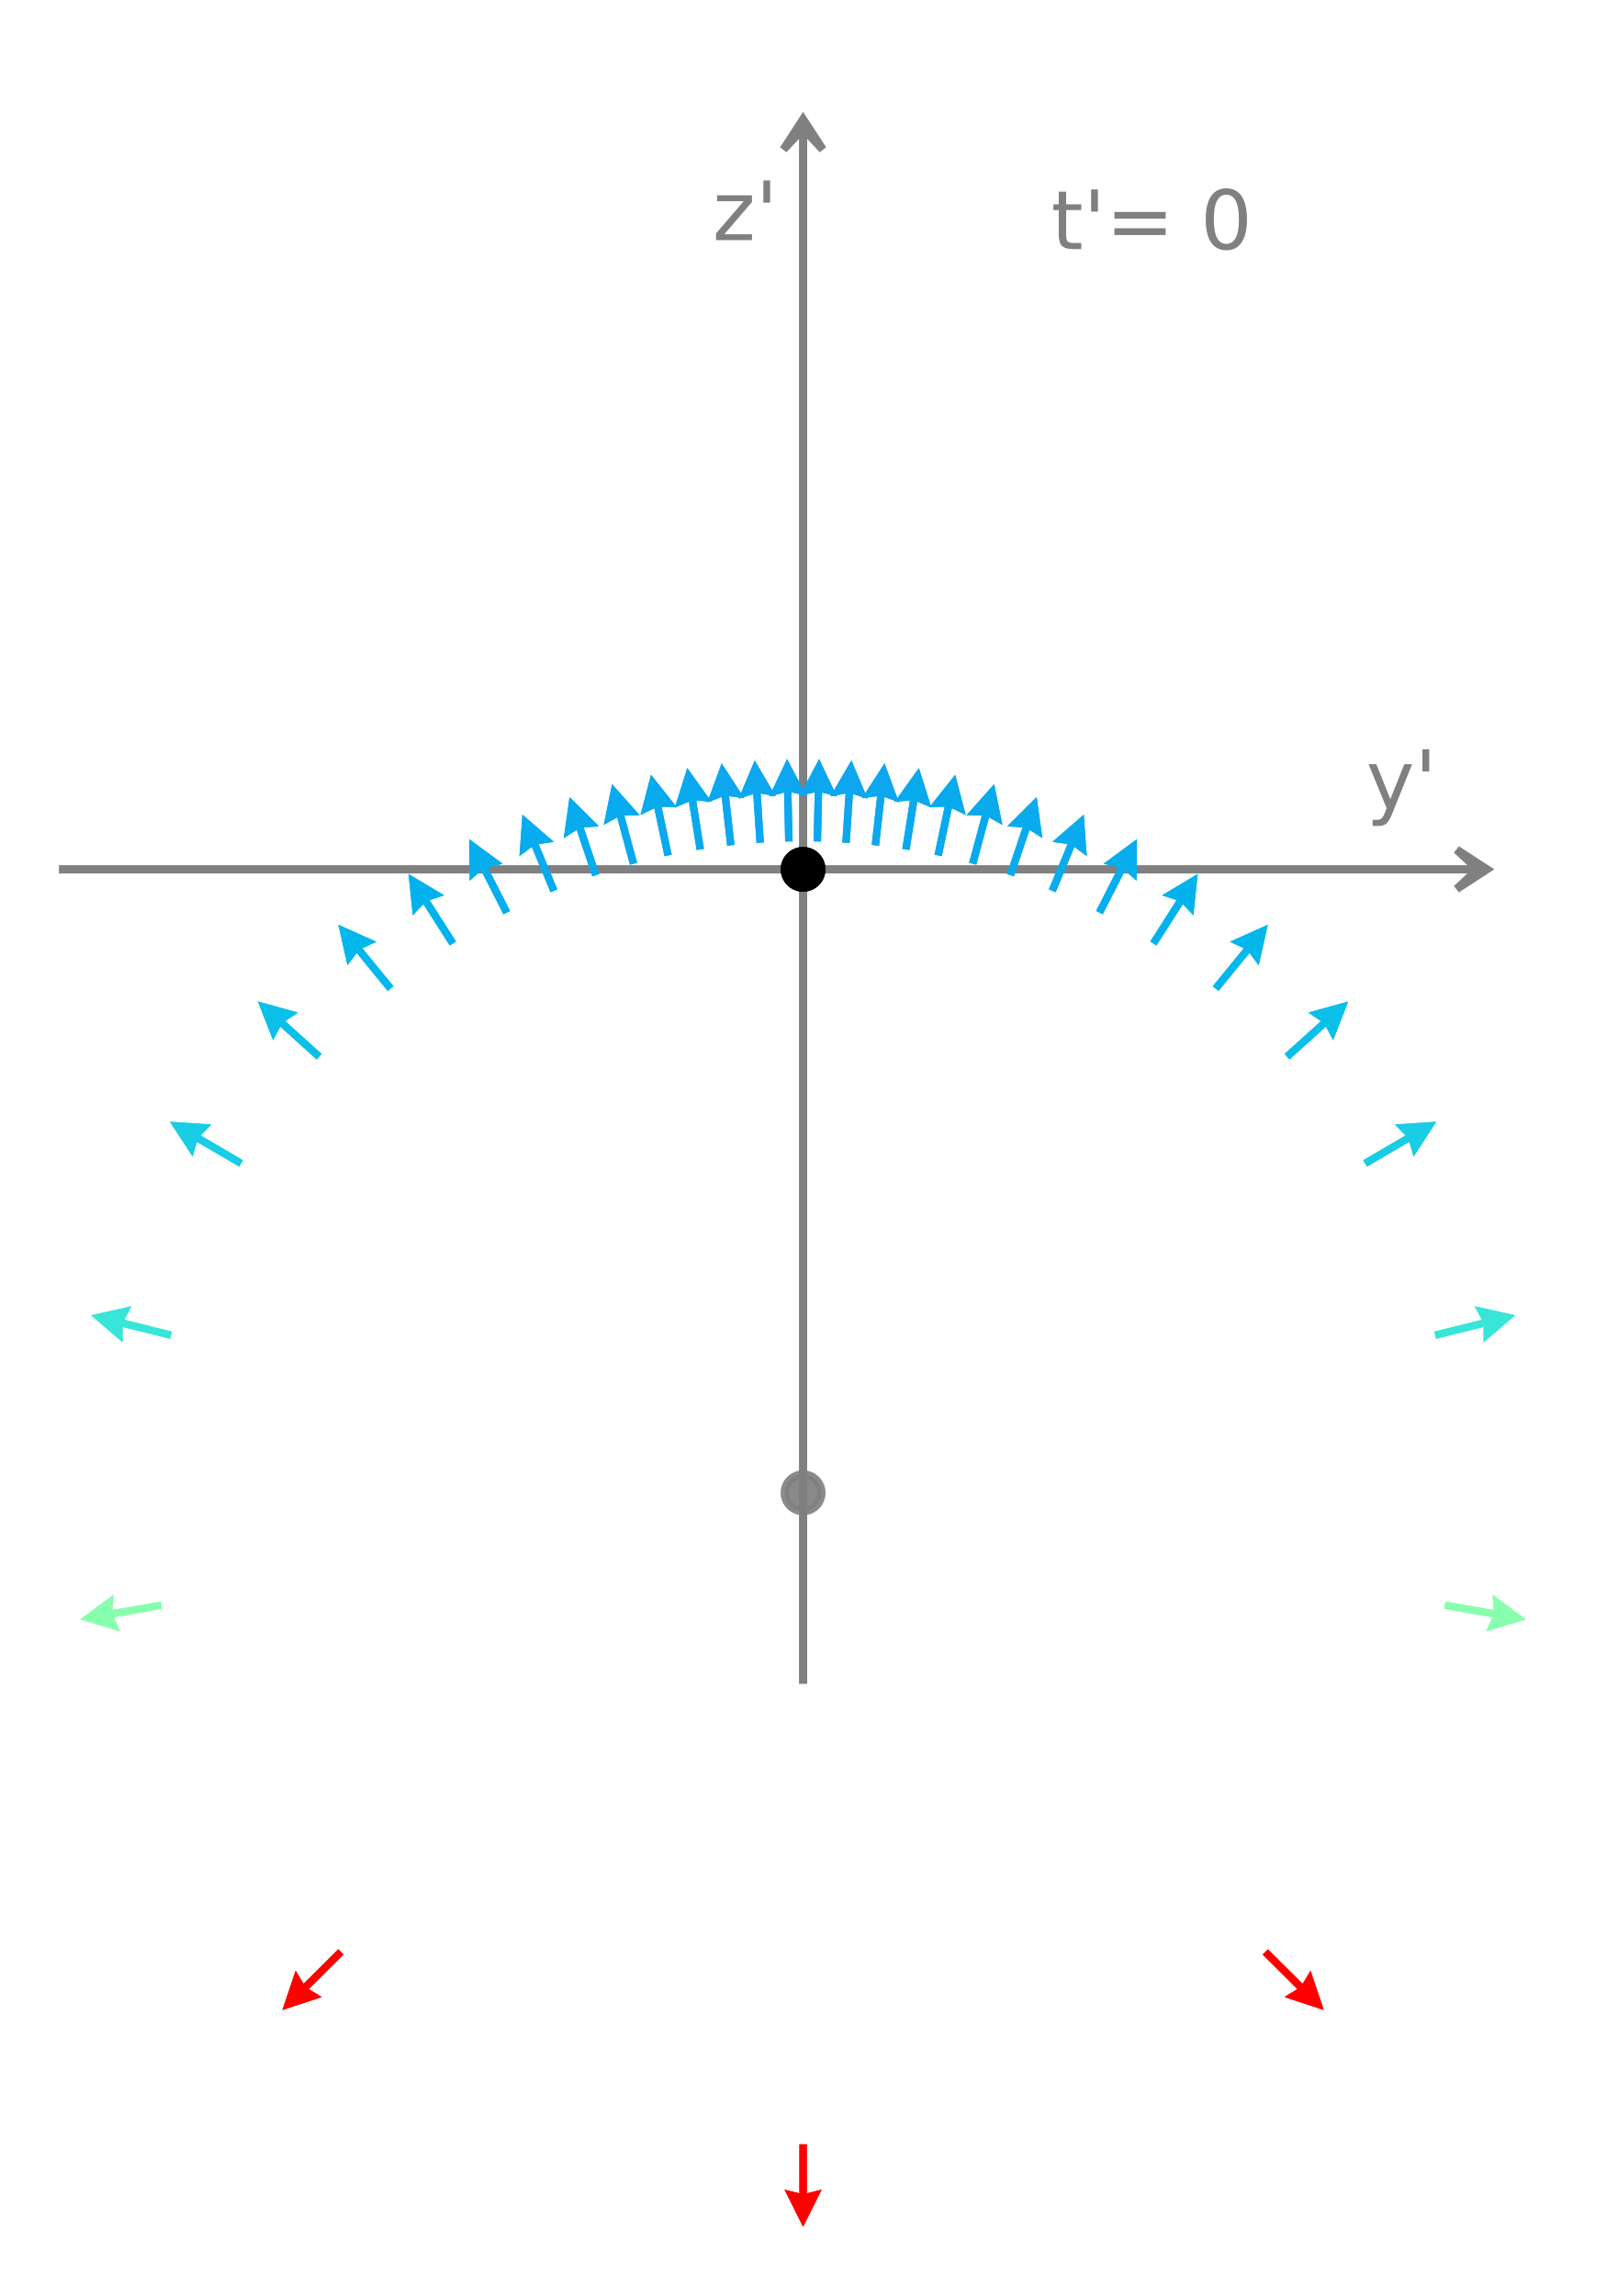
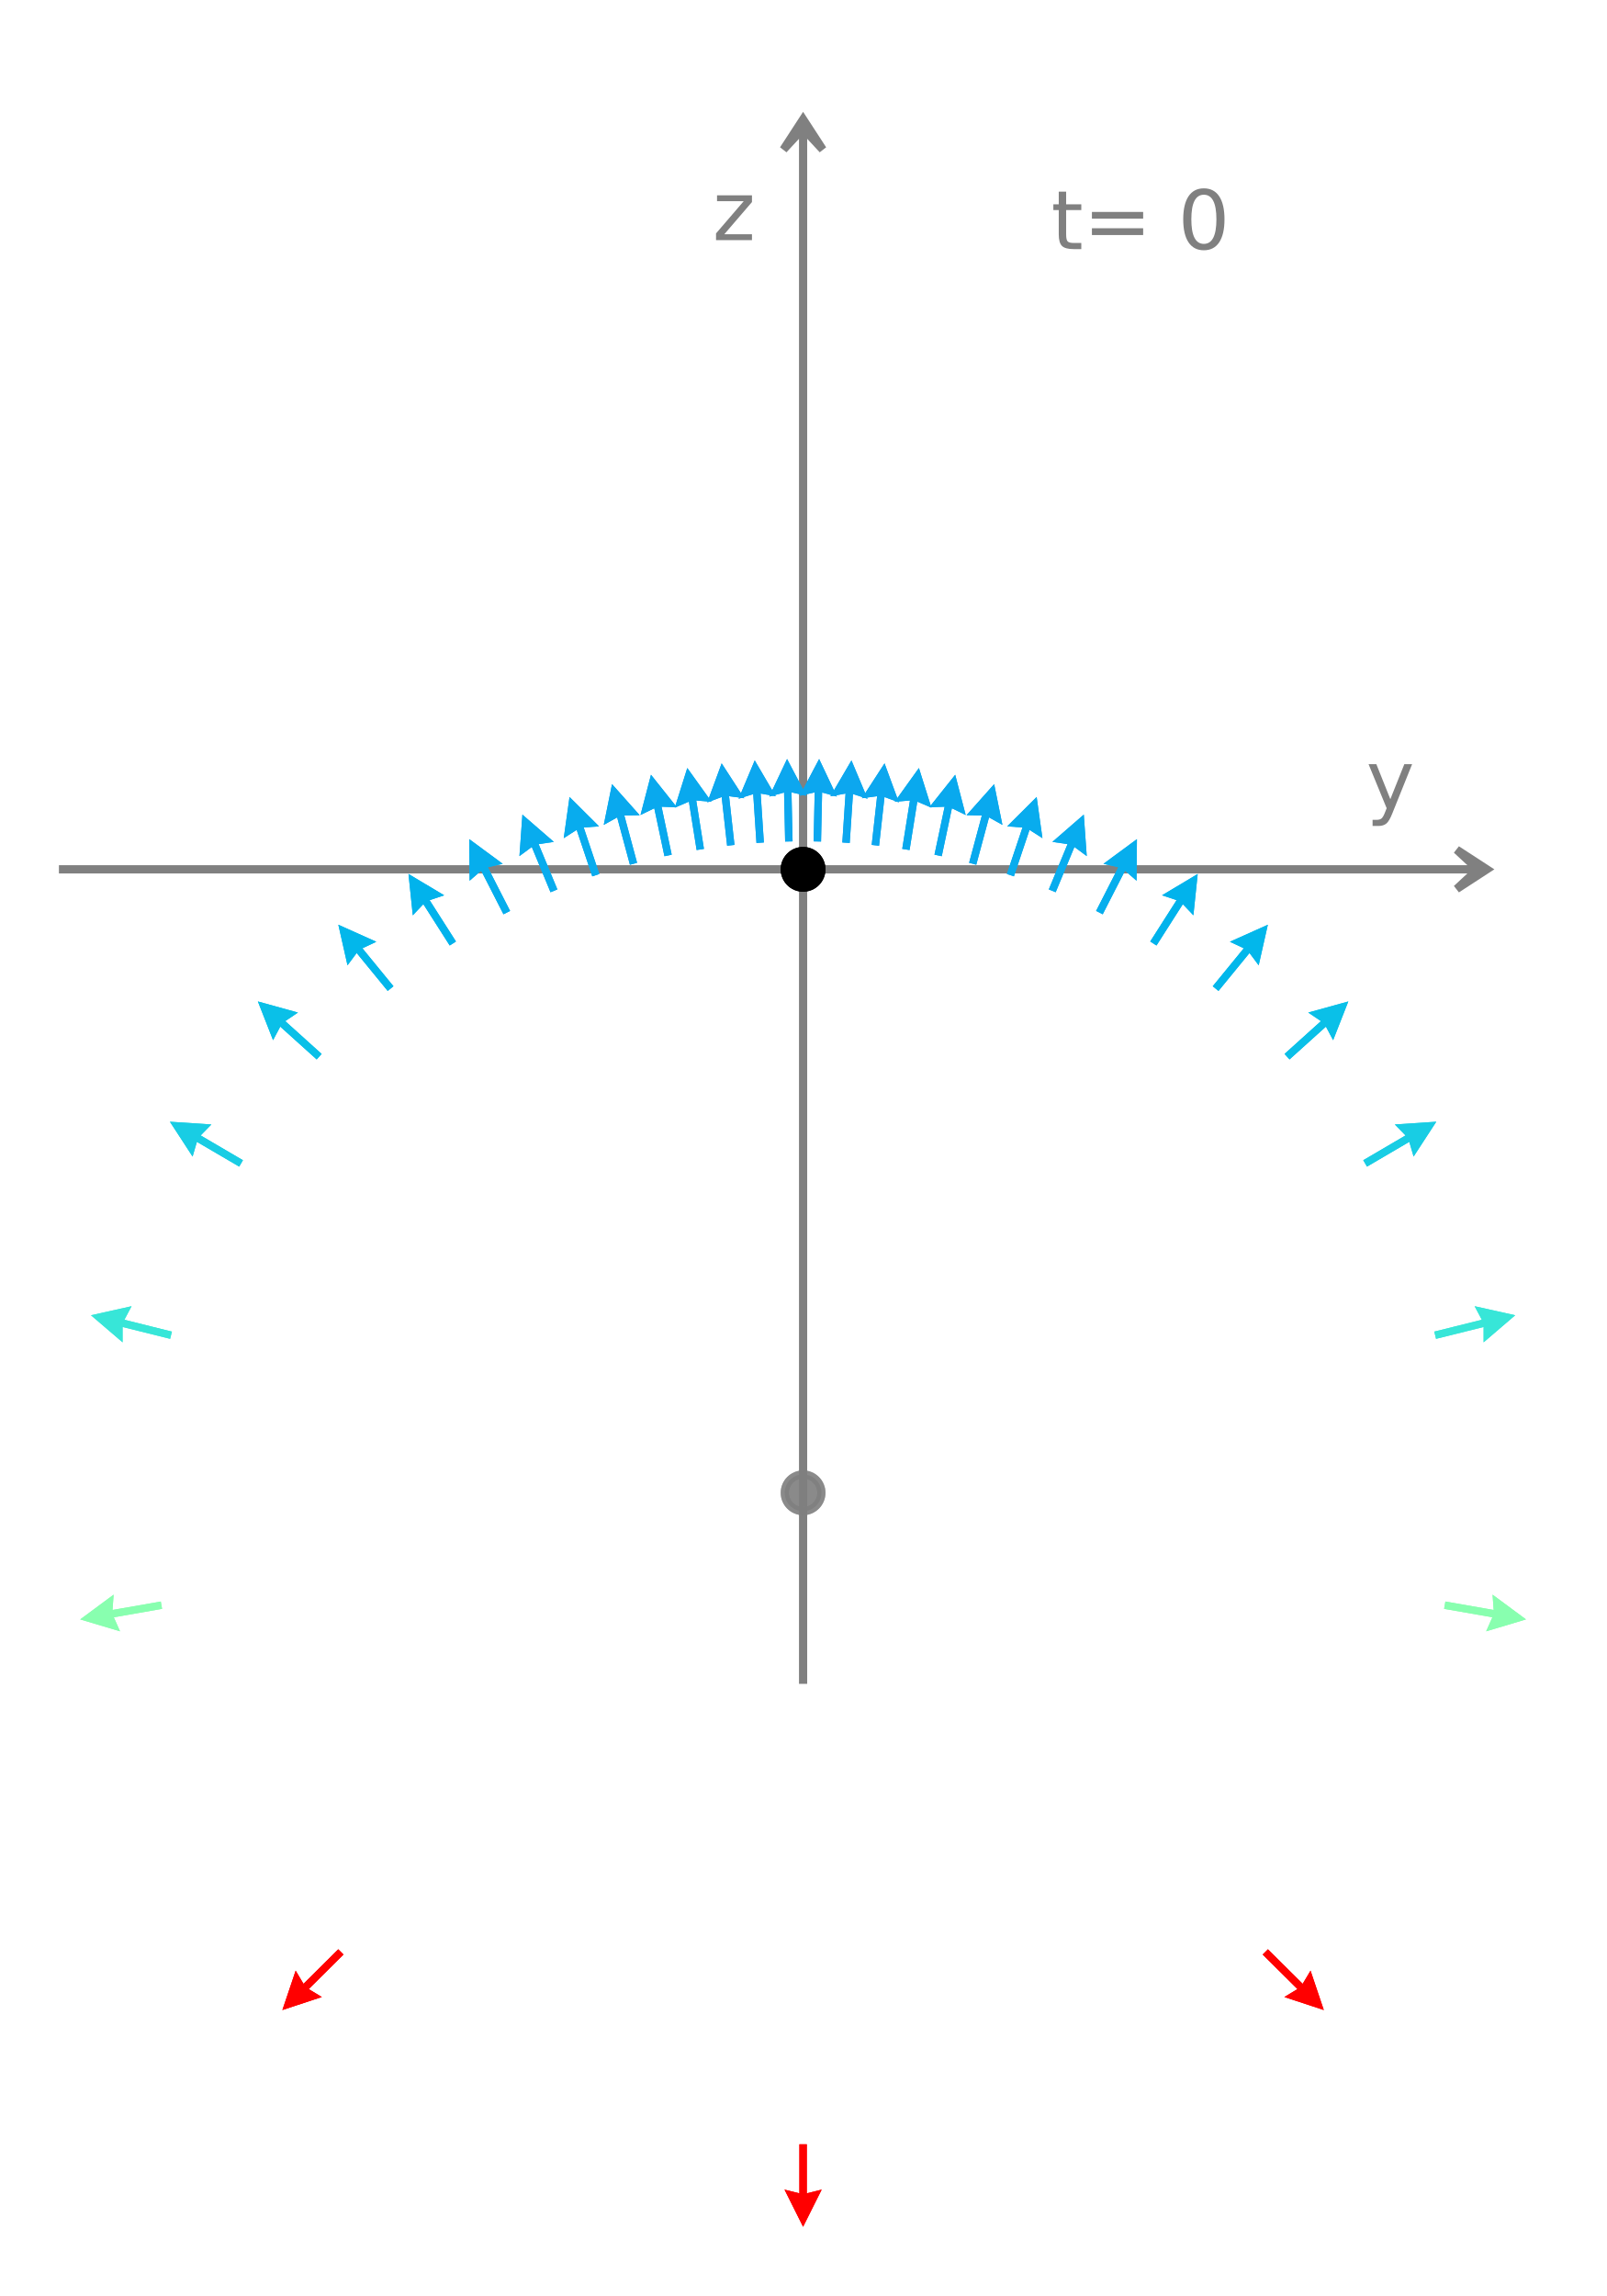
<svg xmlns="http://www.w3.org/2000/svg" xmlns:xlink="http://www.w3.org/1999/xlink" width="261.679" height="374.016" viewBox="0 0 196.259 280.512">
  <defs>
    <style>*{stroke-linejoin:round;stroke-linecap:butt}</style>
  </defs>
  <g id="figure_1">
    <g id="axes_1">
-       <path id="patch_1" d="m181.68 106.21-3.689 2.398 2.583-2.396H7.2v-.004h173.374l-2.583-2.396z" clip-path="url(#p1958f58317)" style="fill:#1f77b4;stroke:gray;stroke-linejoin:miter" />
-       <path id="patch_2" d="m98.13 14.578 2.397 3.69-2.396-2.583V205.22h-.003V15.685l-2.397 2.583z" clip-path="url(#p1958f58317)" style="fill:#1f77b4;stroke:gray;stroke-linejoin:miter" />
+       <path id="patch_1" d="m181.68 106.21-3.689 2.398 2.583-2.396H7.2v-.004h173.374l-2.583-2.396z" clip-path="url(#pe26f0e85b6)" style="fill:#1f77b4;stroke:gray;stroke-linejoin:miter" />
+       <path id="patch_2" d="m98.13 14.578 2.397 3.69-2.396-2.583V205.22h-.003V15.685l-2.397 2.583z" clip-path="url(#pe26f0e85b6)" style="fill:#1f77b4;stroke:gray;stroke-linejoin:miter" />
      <g id="PathCollection_1">
        <defs>
-           <path id="m21a2d7538c" d="M0 2.236a2.236 2.236 0 1 0 0-4.472 2.236 2.236 0 0 0 0 4.472z" style="stroke:gray;stroke-opacity:.7" />
+           <path id="m706bb7bc75" d="M0 2.236a2.236 2.236 0 1 0 0-4.472 2.236 2.236 0 0 0 0 4.472z" style="stroke:gray;stroke-opacity:.7" />
        </defs>
-         <g clip-path="url(#p1958f58317)">
-           <use xlink:href="#m21a2d7538c" x="98.129" y="182.383" style="fill:gray;fill-opacity:.7;stroke:gray;stroke-opacity:.7" />
+         <g clip-path="url(#pe26f0e85b6)">
+           <use xlink:href="#m706bb7bc75" x="98.129" y="182.383" style="fill:gray;fill-opacity:.7;stroke:gray;stroke-opacity:.7" />
        </g>
      </g>
      <g id="PathCollection_2">
        <defs>
-           <path id="mbacf089d49" d="M0 2.236a2.236 2.236 0 1 0 0-4.472 2.236 2.236 0 0 0 0 4.472z" style="stroke:#000" />
+           <path id="m0ae24419d9" d="M0 2.236a2.236 2.236 0 1 0 0-4.472 2.236 2.236 0 0 0 0 4.472z" style="stroke:#000" />
        </defs>
-         <g clip-path="url(#p1958f58317)">
-           <use xlink:href="#mbacf089d49" x="98.129" y="106.21" style="stroke:#000" />
+         <g clip-path="url(#pe26f0e85b6)">
+           <use xlink:href="#m0ae24419d9" x="98.129" y="106.21" style="stroke:#000" />
        </g>
      </g>
      <g id="Quiver_1">
-         <path d="m99.414 102.795.131-5.986-1.828.414 2.372-4.495 2.174 4.595-1.809-.495-.13 5.987z" clip-path="url(#p1958f58317)" style="fill:#0ca7ef" />
-         <path d="m102.921 102.93.395-5.976-1.845.334 2.568-4.387 1.969 4.687-1.785-.574-.395 5.975z" clip-path="url(#p1958f58317)" style="fill:#0ca7ef" />
-         <path d="m106.51 103.227.665-5.95-1.858.25 2.764-4.267 1.754 4.77-1.757-.653-.664 5.951z" clip-path="url(#p1958f58317)" style="fill:#0ca7ef" />
-         <path d="m110.241 103.712.945-5.913-1.867.162 2.962-4.131 1.527 4.848-1.724-.736-.945 5.913z" clip-path="url(#p1958f58317)" style="fill:#09a9ee" />
-         <path d="m114.182 104.42 1.241-5.858-1.873.068 3.166-3.976 1.282 4.919-1.685-.822-1.241 5.858zM118.413 105.413l1.558-5.782-1.874-.035 3.379-3.797 1.01 4.981-1.637-.912-1.559 5.781z" clip-path="url(#p1958f58317)" style="fill:#09a9ee" />
-         <path d="m123.03 106.78 1.905-5.677-1.869-.148 3.602-3.587.708 5.034-1.58-1.01-1.905 5.677zM128.152 108.664l2.29-5.533-1.854-.275 3.84-3.332.361 5.07-1.506-1.115-2.29 5.533z" clip-path="url(#p1958f58317)" style="fill:#08acee" />
-         <path d="m133.931 111.29 2.724-5.332-1.826-.422 4.092-3.015-.044 5.083-1.412-1.232-2.724 5.332z" clip-path="url(#p1958f58317)" style="fill:#06aeed" />
-         <path d="m140.544 115.027 3.22-5.049-1.778-.594 4.362-2.611-.528 5.055-1.29-1.36-3.219 5.048z" clip-path="url(#p1958f58317)" style="fill:#01b3ec" />
-         <path d="m148.183 120.492 3.792-4.635-1.696-.8 4.639-2.079-1.12 4.959-1.12-1.504-3.792 4.635z" clip-path="url(#p1958f58317)" style="fill:#02b7eb" />
-         <path d="m156.957 128.762 4.448-4.008-1.555-1.047 4.9-1.355-1.856 4.733-.88-1.656-4.449 4.009z" clip-path="url(#p1958f58317)" style="fill:#0ac0e8" />
-         <path d="m166.574 141.748 5.166-3.028-1.312-1.339 5.072-.337-2.773 4.26-.527-1.8-5.167 3.028z" clip-path="url(#p1958f58317)" style="fill:#18cde4" />
-         <path d="m175.252 162.688 5.81-1.448-.88-1.655 4.96 1.106-3.86 3.306v-1.875l-5.81 1.449z" clip-path="url(#p1958f58317)" style="fill:#37e6d8" />
-         <path d="m176.611 195.664 5.899 1.032-.134-1.87 4.086 3.024-4.87 1.455.76-1.713-5.898-1.033z" clip-path="url(#p1958f58317)" style="fill:#88ffaf" />
-         <path d="m154.926 238.15 4.248 4.22.96-1.611 1.623 4.816-4.827-1.59 1.604-.97-4.25-4.22zM98.584 261.979v5.988l1.819-.455-2.274 4.547-2.273-4.547 1.819.455v-5.988zM41.974 238.795l-4.249 4.22 1.604.97-4.827 1.59 1.624-4.816.959 1.61 4.248-4.22z" clip-path="url(#p1958f58317)" style="fill:red" />
-         <path d="m19.805 196.56-5.899 1.032.762 1.713-4.87-1.455 4.085-3.023-.134 1.87 5.899-1.033z" clip-path="url(#p1958f58317)" style="fill:#88ffaf" />
-         <path d="m20.787 163.57-5.81-1.448v1.875l-3.86-3.306 4.96-1.106-.88 1.655 5.81 1.448z" clip-path="url(#p1958f58317)" style="fill:#37e6d8" />
-         <path d="m29.226 142.532-5.167-3.027-.527 1.799-2.773-4.26 5.072.337-1.312 1.34 5.166 3.027z" clip-path="url(#p1958f58317)" style="fill:#18cde4" />
-         <path d="m38.694 129.438-4.45-4.009-.879 1.656-1.856-4.733 4.9 1.355-1.555 1.047 4.448 4.008z" clip-path="url(#p1958f58317)" style="fill:#0ac0e8" />
-         <path d="m47.373 121.068-3.792-4.635-1.12 1.504-1.12-4.959 4.639 2.08-1.696.8 3.792 4.634z" clip-path="url(#p1958f58317)" style="fill:#02b7eb" />
-         <path d="m54.948 115.516-3.22-5.049-1.289 1.361-.528-5.055 4.362 2.61-1.778.595 3.22 5.05z" clip-path="url(#p1958f58317)" style="fill:#01b3ec" />
-         <path d="m61.518 111.704-2.724-5.332-1.412 1.232-.044-5.083 4.092 3.015-1.826.422 2.724 5.333z" clip-path="url(#p1958f58317)" style="fill:#06aeed" />
-         <path d="m67.267 109.012-2.29-5.533-1.507 1.116.361-5.07 3.84 3.33-1.855.276 2.29 5.533zM72.368 107.07l-1.906-5.678-1.58 1.01.709-5.034 3.602 3.587-1.869.148 1.906 5.677z" clip-path="url(#p1958f58317)" style="fill:#08acee" />
-         <path d="m76.968 105.65-1.558-5.782-1.638.912 1.011-4.981 3.379 3.797-1.875.035 1.56 5.782zM81.187 104.609l-1.241-5.858-1.685.822 1.282-4.92 3.166 3.977-1.874-.068 1.242 5.858z" clip-path="url(#p1958f58317)" style="fill:#09a9ee" />
-         <path d="m85.12 103.855-.945-5.913-1.724.736 1.527-4.848 2.962 4.13-1.867-.161.944 5.913z" clip-path="url(#p1958f58317)" style="fill:#09a9ee" />
-         <path d="m88.845 103.328-.664-5.95-1.757.653 1.754-4.77 2.764 4.265-1.858-.25.665 5.951z" clip-path="url(#p1958f58317)" style="fill:#0ca7ef" />
-         <path d="m92.43 102.99-.394-5.976-1.785.574L92.22 92.9l2.568 4.387-1.845-.334.395 5.975z" clip-path="url(#p1958f58317)" style="fill:#0ca7ef" />
-         <path d="m95.935 102.815-.13-5.987-1.809.495 2.174-4.595 2.372 4.495-1.828-.414.13 5.986z" clip-path="url(#p1958f58317)" style="fill:#0ca7ef" />
+         <path d="m99.414 102.795.131-5.986-1.828.414 2.372-4.495 2.174 4.595-1.809-.495-.13 5.987z" clip-path="url(#pe26f0e85b6)" style="fill:#0ca7ef" />
+         <path d="m102.921 102.93.395-5.976-1.845.334 2.568-4.387 1.969 4.687-1.785-.574-.395 5.975z" clip-path="url(#pe26f0e85b6)" style="fill:#0ca7ef" />
+         <path d="m106.51 103.227.665-5.95-1.858.25 2.764-4.267 1.754 4.77-1.757-.653-.664 5.951z" clip-path="url(#pe26f0e85b6)" style="fill:#0ca7ef" />
+         <path d="m110.241 103.712.945-5.913-1.867.162 2.962-4.131 1.527 4.848-1.724-.736-.945 5.913z" clip-path="url(#pe26f0e85b6)" style="fill:#09a9ee" />
+         <path d="m114.182 104.42 1.241-5.858-1.873.068 3.166-3.976 1.282 4.919-1.685-.822-1.241 5.858zM118.413 105.413l1.558-5.782-1.874-.035 3.379-3.797 1.01 4.981-1.637-.912-1.559 5.781z" clip-path="url(#pe26f0e85b6)" style="fill:#09a9ee" />
+         <path d="m123.03 106.78 1.905-5.677-1.869-.148 3.602-3.587.708 5.034-1.58-1.01-1.905 5.677zM128.152 108.664l2.29-5.533-1.854-.275 3.84-3.332.361 5.07-1.506-1.115-2.29 5.533z" clip-path="url(#pe26f0e85b6)" style="fill:#08acee" />
+         <path d="m133.931 111.29 2.724-5.332-1.826-.422 4.092-3.015-.044 5.083-1.412-1.232-2.724 5.332z" clip-path="url(#pe26f0e85b6)" style="fill:#06aeed" />
+         <path d="m140.544 115.027 3.22-5.049-1.778-.594 4.362-2.611-.528 5.055-1.29-1.36-3.219 5.048z" clip-path="url(#pe26f0e85b6)" style="fill:#01b3ec" />
+         <path d="m148.183 120.492 3.792-4.635-1.696-.8 4.639-2.079-1.12 4.959-1.12-1.504-3.792 4.635z" clip-path="url(#pe26f0e85b6)" style="fill:#02b7eb" />
+         <path d="m156.957 128.762 4.448-4.008-1.555-1.047 4.9-1.355-1.856 4.733-.88-1.656-4.449 4.009z" clip-path="url(#pe26f0e85b6)" style="fill:#0ac0e8" />
+         <path d="m166.574 141.748 5.166-3.028-1.312-1.339 5.072-.337-2.773 4.26-.527-1.8-5.167 3.028z" clip-path="url(#pe26f0e85b6)" style="fill:#18cde4" />
+         <path d="m175.252 162.688 5.81-1.448-.88-1.655 4.96 1.106-3.86 3.306v-1.875l-5.81 1.449z" clip-path="url(#pe26f0e85b6)" style="fill:#37e6d8" />
+         <path d="m176.611 195.664 5.899 1.032-.134-1.87 4.086 3.024-4.87 1.455.76-1.713-5.898-1.033z" clip-path="url(#pe26f0e85b6)" style="fill:#88ffaf" />
+         <path d="m154.926 238.15 4.248 4.22.96-1.611 1.623 4.816-4.827-1.59 1.604-.97-4.25-4.22zM98.584 261.979v5.988l1.819-.455-2.274 4.547-2.273-4.547 1.819.455v-5.988zM41.974 238.795l-4.249 4.22 1.604.97-4.827 1.59 1.624-4.816.959 1.61 4.248-4.22z" clip-path="url(#pe26f0e85b6)" style="fill:red" />
+         <path d="m19.805 196.56-5.899 1.032.762 1.713-4.87-1.455 4.085-3.023-.134 1.87 5.899-1.033z" clip-path="url(#pe26f0e85b6)" style="fill:#88ffaf" />
+         <path d="m20.787 163.57-5.81-1.448v1.875l-3.86-3.306 4.96-1.106-.88 1.655 5.81 1.448z" clip-path="url(#pe26f0e85b6)" style="fill:#37e6d8" />
+         <path d="m29.226 142.532-5.167-3.027-.527 1.799-2.773-4.26 5.072.337-1.312 1.34 5.166 3.027z" clip-path="url(#pe26f0e85b6)" style="fill:#18cde4" />
+         <path d="m38.694 129.438-4.45-4.009-.879 1.656-1.856-4.733 4.9 1.355-1.555 1.047 4.448 4.008z" clip-path="url(#pe26f0e85b6)" style="fill:#0ac0e8" />
+         <path d="m47.373 121.068-3.792-4.635-1.12 1.504-1.12-4.959 4.639 2.08-1.696.8 3.792 4.634z" clip-path="url(#pe26f0e85b6)" style="fill:#02b7eb" />
+         <path d="m54.948 115.516-3.22-5.049-1.289 1.361-.528-5.055 4.362 2.61-1.778.595 3.22 5.05z" clip-path="url(#pe26f0e85b6)" style="fill:#01b3ec" />
+         <path d="m61.518 111.704-2.724-5.332-1.412 1.232-.044-5.083 4.092 3.015-1.826.422 2.724 5.333z" clip-path="url(#pe26f0e85b6)" style="fill:#06aeed" />
+         <path d="m67.267 109.012-2.29-5.533-1.507 1.116.361-5.07 3.84 3.33-1.855.276 2.29 5.533zM72.368 107.07l-1.906-5.678-1.58 1.01.709-5.034 3.602 3.587-1.869.148 1.906 5.677z" clip-path="url(#pe26f0e85b6)" style="fill:#08acee" />
+         <path d="m76.968 105.65-1.558-5.782-1.638.912 1.011-4.981 3.379 3.797-1.875.035 1.56 5.782zM81.187 104.609l-1.241-5.858-1.685.822 1.282-4.92 3.166 3.977-1.874-.068 1.242 5.858z" clip-path="url(#pe26f0e85b6)" style="fill:#09a9ee" />
+         <path d="m85.12 103.855-.945-5.913-1.724.736 1.527-4.848 2.962 4.13-1.867-.161.944 5.913z" clip-path="url(#pe26f0e85b6)" style="fill:#09a9ee" />
+         <path d="m88.845 103.328-.664-5.95-1.757.653 1.754-4.77 2.764 4.265-1.858-.25.665 5.951z" clip-path="url(#pe26f0e85b6)" style="fill:#0ca7ef" />
+         <path d="m92.43 102.99-.394-5.976-1.785.574L92.22 92.9l2.568 4.387-1.845-.334.395 5.975z" clip-path="url(#pe26f0e85b6)" style="fill:#0ca7ef" />
+         <path d="m95.935 102.815-.13-5.987-1.809.495 2.174-4.595 2.372 4.495-1.828-.414.13 5.986z" clip-path="url(#pe26f0e85b6)" style="fill:#0ca7ef" />
      </g>
-       <g id="PathCollection_3" clip-path="url(#p1958f58317)">
-         <use xlink:href="#m21a2d7538c" x="98.129" y="182.383" style="fill:gray;fill-opacity:.7;stroke:gray;stroke-opacity:.7" />
+       <g id="PathCollection_3" clip-path="url(#pe26f0e85b6)">
+         <use xlink:href="#m706bb7bc75" x="98.129" y="182.383" style="fill:gray;fill-opacity:.7;stroke:gray;stroke-opacity:.7" />
      </g>
-       <g id="PathCollection_4" clip-path="url(#p1958f58317)">
-         <use xlink:href="#mbacf089d49" x="98.129" y="106.21" style="stroke:#000" />
+       <g id="PathCollection_4" clip-path="url(#pe26f0e85b6)">
+         <use xlink:href="#m0ae24419d9" x="98.129" y="106.21" style="stroke:#000" />
      </g>
      <g id="Quiver_2">
-         <path d="m99.414 102.795.131-5.986-1.828.414 2.372-4.495 2.174 4.595-1.809-.495-.13 5.987z" clip-path="url(#p1958f58317)" style="fill:#0ca7ef" />
-         <path d="m102.921 102.93.395-5.976-1.845.334 2.568-4.387 1.969 4.687-1.785-.574-.395 5.975z" clip-path="url(#p1958f58317)" style="fill:#0ca7ef" />
-         <path d="m106.51 103.227.665-5.95-1.858.25 2.764-4.267 1.754 4.77-1.757-.653-.664 5.951z" clip-path="url(#p1958f58317)" style="fill:#0ca7ef" />
-         <path d="m110.241 103.712.945-5.913-1.867.162 2.962-4.131 1.527 4.848-1.724-.736-.945 5.913z" clip-path="url(#p1958f58317)" style="fill:#09a9ee" />
-         <path d="m114.182 104.42 1.241-5.858-1.873.068 3.166-3.976 1.282 4.919-1.685-.822-1.241 5.858zM118.413 105.413l1.558-5.782-1.874-.035 3.379-3.797 1.01 4.981-1.637-.912-1.559 5.781z" clip-path="url(#p1958f58317)" style="fill:#09a9ee" />
-         <path d="m123.03 106.78 1.905-5.677-1.869-.148 3.602-3.587.708 5.034-1.58-1.01-1.905 5.677zM128.152 108.664l2.29-5.533-1.854-.275 3.84-3.332.361 5.07-1.506-1.115-2.29 5.533z" clip-path="url(#p1958f58317)" style="fill:#08acee" />
-         <path d="m133.931 111.29 2.724-5.332-1.826-.422 4.092-3.015-.044 5.083-1.412-1.232-2.724 5.332z" clip-path="url(#p1958f58317)" style="fill:#06aeed" />
-         <path d="m140.544 115.027 3.22-5.049-1.778-.594 4.362-2.611-.528 5.055-1.29-1.36-3.219 5.048z" clip-path="url(#p1958f58317)" style="fill:#01b3ec" />
-         <path d="m148.183 120.492 3.792-4.635-1.696-.8 4.639-2.079-1.12 4.959-1.12-1.504-3.792 4.635z" clip-path="url(#p1958f58317)" style="fill:#02b7eb" />
-         <path d="m156.957 128.762 4.448-4.008-1.555-1.047 4.9-1.355-1.856 4.733-.88-1.656-4.449 4.009z" clip-path="url(#p1958f58317)" style="fill:#0ac0e8" />
-         <path d="m166.574 141.748 5.166-3.028-1.312-1.339 5.072-.337-2.773 4.26-.527-1.8-5.167 3.028z" clip-path="url(#p1958f58317)" style="fill:#18cde4" />
-         <path d="m175.252 162.688 5.81-1.448-.88-1.655 4.96 1.106-3.86 3.306v-1.875l-5.81 1.449z" clip-path="url(#p1958f58317)" style="fill:#37e6d8" />
-         <path d="m176.611 195.664 5.899 1.032-.134-1.87 4.086 3.024-4.87 1.455.76-1.713-5.898-1.033z" clip-path="url(#p1958f58317)" style="fill:#88ffaf" />
-         <path d="m154.926 238.15 4.248 4.22.96-1.611 1.623 4.816-4.827-1.59 1.604-.97-4.25-4.22zM98.584 261.979v5.988l1.819-.455-2.274 4.547-2.273-4.547 1.819.455v-5.988zM41.974 238.795l-4.249 4.22 1.604.97-4.827 1.59 1.624-4.816.959 1.61 4.248-4.22z" clip-path="url(#p1958f58317)" style="fill:red" />
-         <path d="m19.805 196.56-5.899 1.032.762 1.713-4.87-1.455 4.085-3.023-.134 1.87 5.899-1.033z" clip-path="url(#p1958f58317)" style="fill:#88ffaf" />
-         <path d="m20.787 163.57-5.81-1.448v1.875l-3.86-3.306 4.96-1.106-.88 1.655 5.81 1.448z" clip-path="url(#p1958f58317)" style="fill:#37e6d8" />
-         <path d="m29.226 142.532-5.167-3.027-.527 1.799-2.773-4.26 5.072.337-1.312 1.34 5.166 3.027z" clip-path="url(#p1958f58317)" style="fill:#18cde4" />
-         <path d="m38.694 129.438-4.45-4.009-.879 1.656-1.856-4.733 4.9 1.355-1.555 1.047 4.448 4.008z" clip-path="url(#p1958f58317)" style="fill:#0ac0e8" />
-         <path d="m47.373 121.068-3.792-4.635-1.12 1.504-1.12-4.959 4.639 2.08-1.696.8 3.792 4.634z" clip-path="url(#p1958f58317)" style="fill:#02b7eb" />
-         <path d="m54.948 115.516-3.22-5.049-1.289 1.361-.528-5.055 4.362 2.61-1.778.595 3.22 5.05z" clip-path="url(#p1958f58317)" style="fill:#01b3ec" />
-         <path d="m61.518 111.704-2.724-5.332-1.412 1.232-.044-5.083 4.092 3.015-1.826.422 2.724 5.333z" clip-path="url(#p1958f58317)" style="fill:#06aeed" />
-         <path d="m67.267 109.012-2.29-5.533-1.507 1.116.361-5.07 3.84 3.33-1.855.276 2.29 5.533zM72.368 107.07l-1.906-5.678-1.58 1.01.709-5.034 3.602 3.587-1.869.148 1.906 5.677z" clip-path="url(#p1958f58317)" style="fill:#08acee" />
-         <path d="m76.968 105.65-1.558-5.782-1.638.912 1.011-4.981 3.379 3.797-1.875.035 1.56 5.782zM81.187 104.609l-1.241-5.858-1.685.822 1.282-4.92 3.166 3.977-1.874-.068 1.242 5.858z" clip-path="url(#p1958f58317)" style="fill:#09a9ee" />
-         <path d="m85.12 103.855-.945-5.913-1.724.736 1.527-4.848 2.962 4.13-1.867-.161.944 5.913z" clip-path="url(#p1958f58317)" style="fill:#09a9ee" />
-         <path d="m88.845 103.328-.664-5.95-1.757.653 1.754-4.77 2.764 4.265-1.858-.25.665 5.951z" clip-path="url(#p1958f58317)" style="fill:#0ca7ef" />
-         <path d="m92.43 102.99-.394-5.976-1.785.574L92.22 92.9l2.568 4.387-1.845-.334.395 5.975z" clip-path="url(#p1958f58317)" style="fill:#0ca7ef" />
-         <path d="m95.935 102.815-.13-5.987-1.809.495 2.174-4.595 2.372 4.495-1.828-.414.13 5.986z" clip-path="url(#p1958f58317)" style="fill:#0ca7ef" />
+         <path d="m99.414 102.795.131-5.986-1.828.414 2.372-4.495 2.174 4.595-1.809-.495-.13 5.987z" clip-path="url(#pe26f0e85b6)" style="fill:#0ca7ef" />
+         <path d="m102.921 102.93.395-5.976-1.845.334 2.568-4.387 1.969 4.687-1.785-.574-.395 5.975z" clip-path="url(#pe26f0e85b6)" style="fill:#0ca7ef" />
+         <path d="m106.51 103.227.665-5.95-1.858.25 2.764-4.267 1.754 4.77-1.757-.653-.664 5.951z" clip-path="url(#pe26f0e85b6)" style="fill:#0ca7ef" />
+         <path d="m110.241 103.712.945-5.913-1.867.162 2.962-4.131 1.527 4.848-1.724-.736-.945 5.913z" clip-path="url(#pe26f0e85b6)" style="fill:#09a9ee" />
+         <path d="m114.182 104.42 1.241-5.858-1.873.068 3.166-3.976 1.282 4.919-1.685-.822-1.241 5.858zM118.413 105.413l1.558-5.782-1.874-.035 3.379-3.797 1.01 4.981-1.637-.912-1.559 5.781z" clip-path="url(#pe26f0e85b6)" style="fill:#09a9ee" />
+         <path d="m123.03 106.78 1.905-5.677-1.869-.148 3.602-3.587.708 5.034-1.58-1.01-1.905 5.677zM128.152 108.664l2.29-5.533-1.854-.275 3.84-3.332.361 5.07-1.506-1.115-2.29 5.533z" clip-path="url(#pe26f0e85b6)" style="fill:#08acee" />
+         <path d="m133.931 111.29 2.724-5.332-1.826-.422 4.092-3.015-.044 5.083-1.412-1.232-2.724 5.332z" clip-path="url(#pe26f0e85b6)" style="fill:#06aeed" />
+         <path d="m140.544 115.027 3.22-5.049-1.778-.594 4.362-2.611-.528 5.055-1.29-1.36-3.219 5.048z" clip-path="url(#pe26f0e85b6)" style="fill:#01b3ec" />
+         <path d="m148.183 120.492 3.792-4.635-1.696-.8 4.639-2.079-1.12 4.959-1.12-1.504-3.792 4.635z" clip-path="url(#pe26f0e85b6)" style="fill:#02b7eb" />
+         <path d="m156.957 128.762 4.448-4.008-1.555-1.047 4.9-1.355-1.856 4.733-.88-1.656-4.449 4.009z" clip-path="url(#pe26f0e85b6)" style="fill:#0ac0e8" />
+         <path d="m166.574 141.748 5.166-3.028-1.312-1.339 5.072-.337-2.773 4.26-.527-1.8-5.167 3.028z" clip-path="url(#pe26f0e85b6)" style="fill:#18cde4" />
+         <path d="m175.252 162.688 5.81-1.448-.88-1.655 4.96 1.106-3.86 3.306v-1.875l-5.81 1.449z" clip-path="url(#pe26f0e85b6)" style="fill:#37e6d8" />
+         <path d="m176.611 195.664 5.899 1.032-.134-1.87 4.086 3.024-4.87 1.455.76-1.713-5.898-1.033z" clip-path="url(#pe26f0e85b6)" style="fill:#88ffaf" />
+         <path d="m154.926 238.15 4.248 4.22.96-1.611 1.623 4.816-4.827-1.59 1.604-.97-4.25-4.22zM98.584 261.979v5.988l1.819-.455-2.274 4.547-2.273-4.547 1.819.455v-5.988zM41.974 238.795l-4.249 4.22 1.604.97-4.827 1.59 1.624-4.816.959 1.61 4.248-4.22z" clip-path="url(#pe26f0e85b6)" style="fill:red" />
+         <path d="m19.805 196.56-5.899 1.032.762 1.713-4.87-1.455 4.085-3.023-.134 1.87 5.899-1.033z" clip-path="url(#pe26f0e85b6)" style="fill:#88ffaf" />
+         <path d="m20.787 163.57-5.81-1.448v1.875l-3.86-3.306 4.96-1.106-.88 1.655 5.81 1.448z" clip-path="url(#pe26f0e85b6)" style="fill:#37e6d8" />
+         <path d="m29.226 142.532-5.167-3.027-.527 1.799-2.773-4.26 5.072.337-1.312 1.34 5.166 3.027z" clip-path="url(#pe26f0e85b6)" style="fill:#18cde4" />
+         <path d="m38.694 129.438-4.45-4.009-.879 1.656-1.856-4.733 4.9 1.355-1.555 1.047 4.448 4.008z" clip-path="url(#pe26f0e85b6)" style="fill:#0ac0e8" />
+         <path d="m47.373 121.068-3.792-4.635-1.12 1.504-1.12-4.959 4.639 2.08-1.696.8 3.792 4.634z" clip-path="url(#pe26f0e85b6)" style="fill:#02b7eb" />
+         <path d="m54.948 115.516-3.22-5.049-1.289 1.361-.528-5.055 4.362 2.61-1.778.595 3.22 5.05z" clip-path="url(#pe26f0e85b6)" style="fill:#01b3ec" />
+         <path d="m61.518 111.704-2.724-5.332-1.412 1.232-.044-5.083 4.092 3.015-1.826.422 2.724 5.333z" clip-path="url(#pe26f0e85b6)" style="fill:#06aeed" />
+         <path d="m67.267 109.012-2.29-5.533-1.507 1.116.361-5.07 3.84 3.33-1.855.276 2.29 5.533zM72.368 107.07l-1.906-5.678-1.58 1.01.709-5.034 3.602 3.587-1.869.148 1.906 5.677z" clip-path="url(#pe26f0e85b6)" style="fill:#08acee" />
+         <path d="m76.968 105.65-1.558-5.782-1.638.912 1.011-4.981 3.379 3.797-1.875.035 1.56 5.782zM81.187 104.609l-1.241-5.858-1.685.822 1.282-4.92 3.166 3.977-1.874-.068 1.242 5.858z" clip-path="url(#pe26f0e85b6)" style="fill:#09a9ee" />
+         <path d="m85.12 103.855-.945-5.913-1.724.736 1.527-4.848 2.962 4.13-1.867-.161.944 5.913z" clip-path="url(#pe26f0e85b6)" style="fill:#09a9ee" />
+         <path d="m88.845 103.328-.664-5.95-1.757.653 1.754-4.77 2.764 4.265-1.858-.25.665 5.951z" clip-path="url(#pe26f0e85b6)" style="fill:#0ca7ef" />
+         <path d="m92.43 102.99-.394-5.976-1.785.574L92.22 92.9l2.568 4.387-1.845-.334.395 5.975z" clip-path="url(#pe26f0e85b6)" style="fill:#0ca7ef" />
+         <path d="m95.935 102.815-.13-5.987-1.809.495 2.174-4.595 2.372 4.495-1.828-.414.13 5.986z" clip-path="url(#pe26f0e85b6)" style="fill:#0ca7ef" />
      </g>
      <g id="text_1" style="fill:gray" transform="matrix(.1 0 0 -.1 166.924 98.831)">
        <defs>
          <path id="DejaVuSans-79" d="M2059-325q-243-625-475-815-231-191-618-191H506v481h338q237 0 368 113 132 112 291 531l103 262L191 3500h609L1894 763l1094 2737h609z" transform="scale(.01563)" />
-           <path id="DejaVuSans-27" d="M1147 4666V2931H616v1735z" transform="scale(.01563)" />
        </defs>
        <use xlink:href="#DejaVuSans-79" />
-         <use xlink:href="#DejaVuSans-27" x="59.18" />
      </g>
      <g id="text_2" style="fill:gray" transform="matrix(.1 0 0 -.1 87.062 29.335)">
        <defs>
          <path id="DejaVuSans-7a" d="M353 3500h2731v-525L922 459h2162V0H275v525l2163 2516H353z" transform="scale(.01563)" />
        </defs>
        <use xlink:href="#DejaVuSans-7a" />
-         <use xlink:href="#DejaVuSans-27" x="52.49" />
      </g>
      <g id="text_3" style="fill:gray" transform="matrix(.1 0 0 -.1 128.44 30.435)">
        <defs>
          <path id="DejaVuSans-74" d="M1172 4494v-994h1184v-447H1172V1153q0-428 117-550t477-122h590V0h-590q-666 0-919 248-253 249-253 905v1900H172v447h422v994z" transform="scale(.01563)" />
          <path id="DejaVuSans-3d" d="M678 2906h4006v-525H678zm0-1275h4006v-531H678z" transform="scale(.01563)" />
          <path id="DejaVuSans-30" d="M2034 4250q-487 0-733-480-245-479-245-1442 0-959 245-1439 246-480 733-480 491 0 736 480 246 480 246 1439 0 963-246 1442-245 480-736 480m0 500q785 0 1199-621 414-620 414-1801 0-1178-414-1799Q2819-91 2034-91q-784 0-1198 620-414 621-414 1799 0 1181 414 1801 414 621 1198 621" transform="scale(.01563)" />
        </defs>
        <use xlink:href="#DejaVuSans-74" />
-         <use xlink:href="#DejaVuSans-27" x="39.209" />
-         <use xlink:href="#DejaVuSans-3d" x="66.699" />
-         <use xlink:href="#DejaVuSans-30" x="182.275" />
+         <use xlink:href="#DejaVuSans-3d" x="39.209" />
+         <use xlink:href="#DejaVuSans-30" x="154.785" />
      </g>
    </g>
  </g>
  <defs>
-     <clipPath id="p1958f58317">
+     <clipPath id="pe26f0e85b6">
      <path d="M7.2 7.2h181.859v266.112H7.2z" />
    </clipPath>
  </defs>
</svg>
